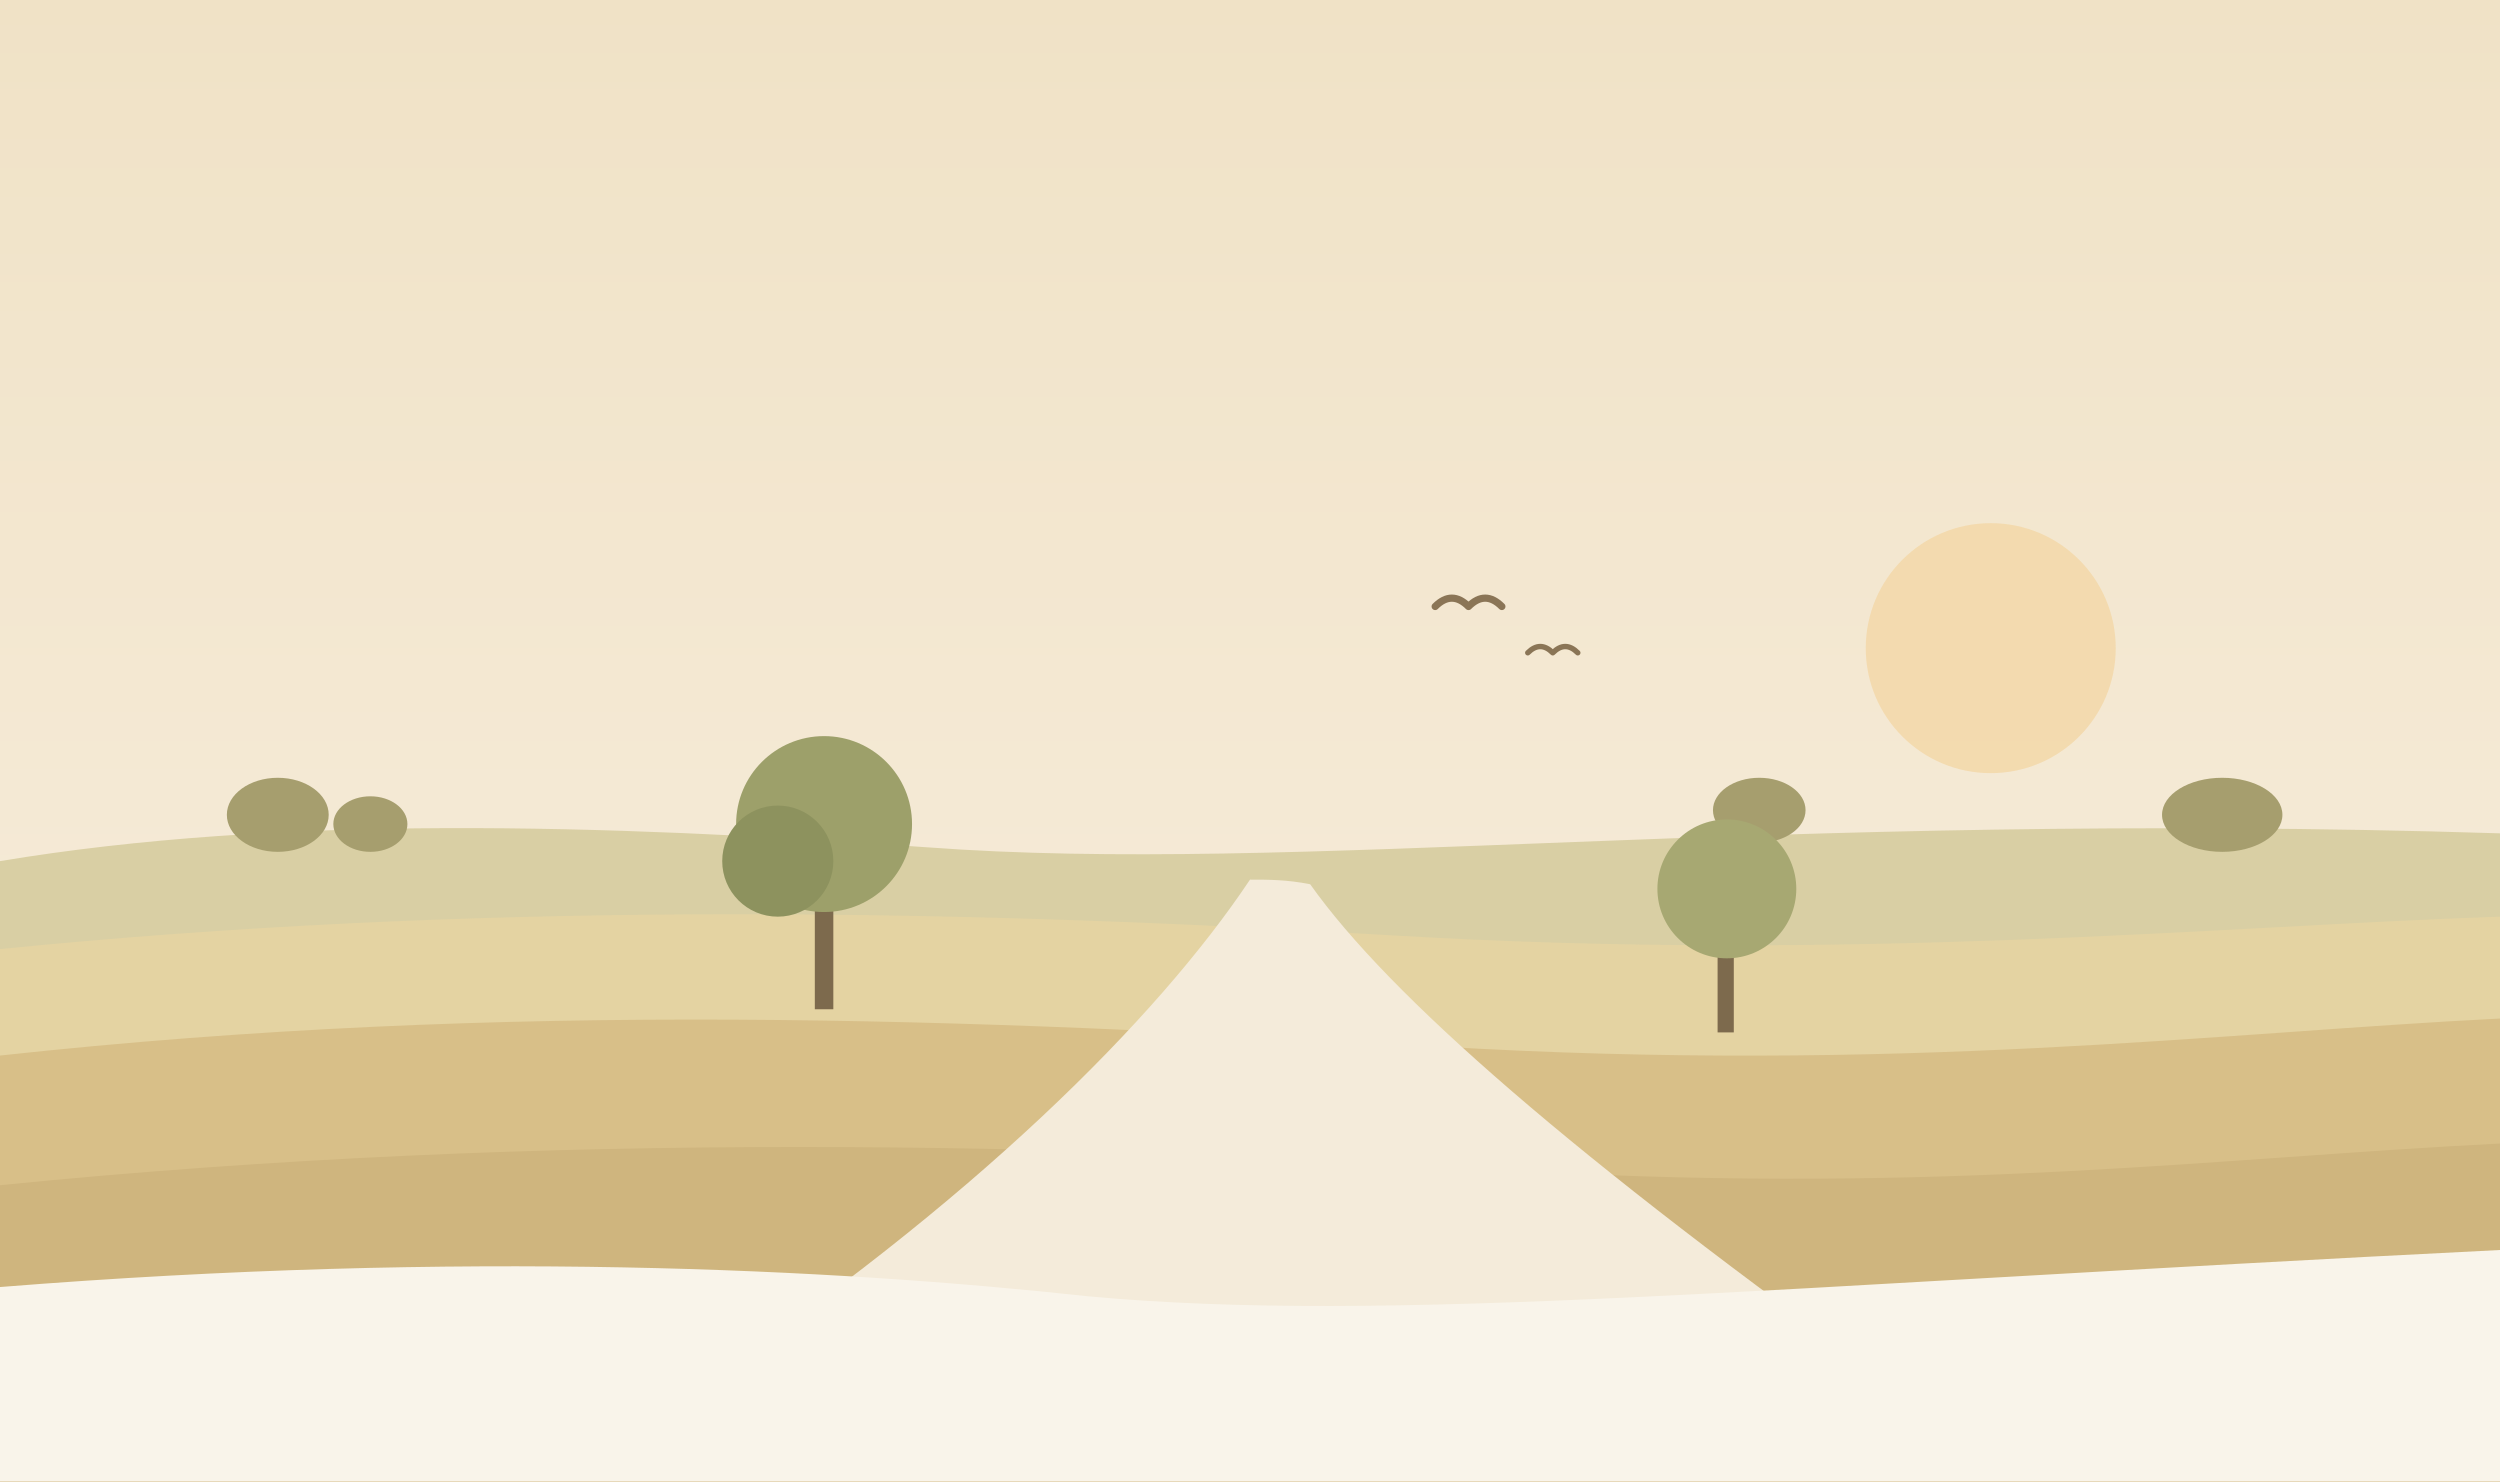
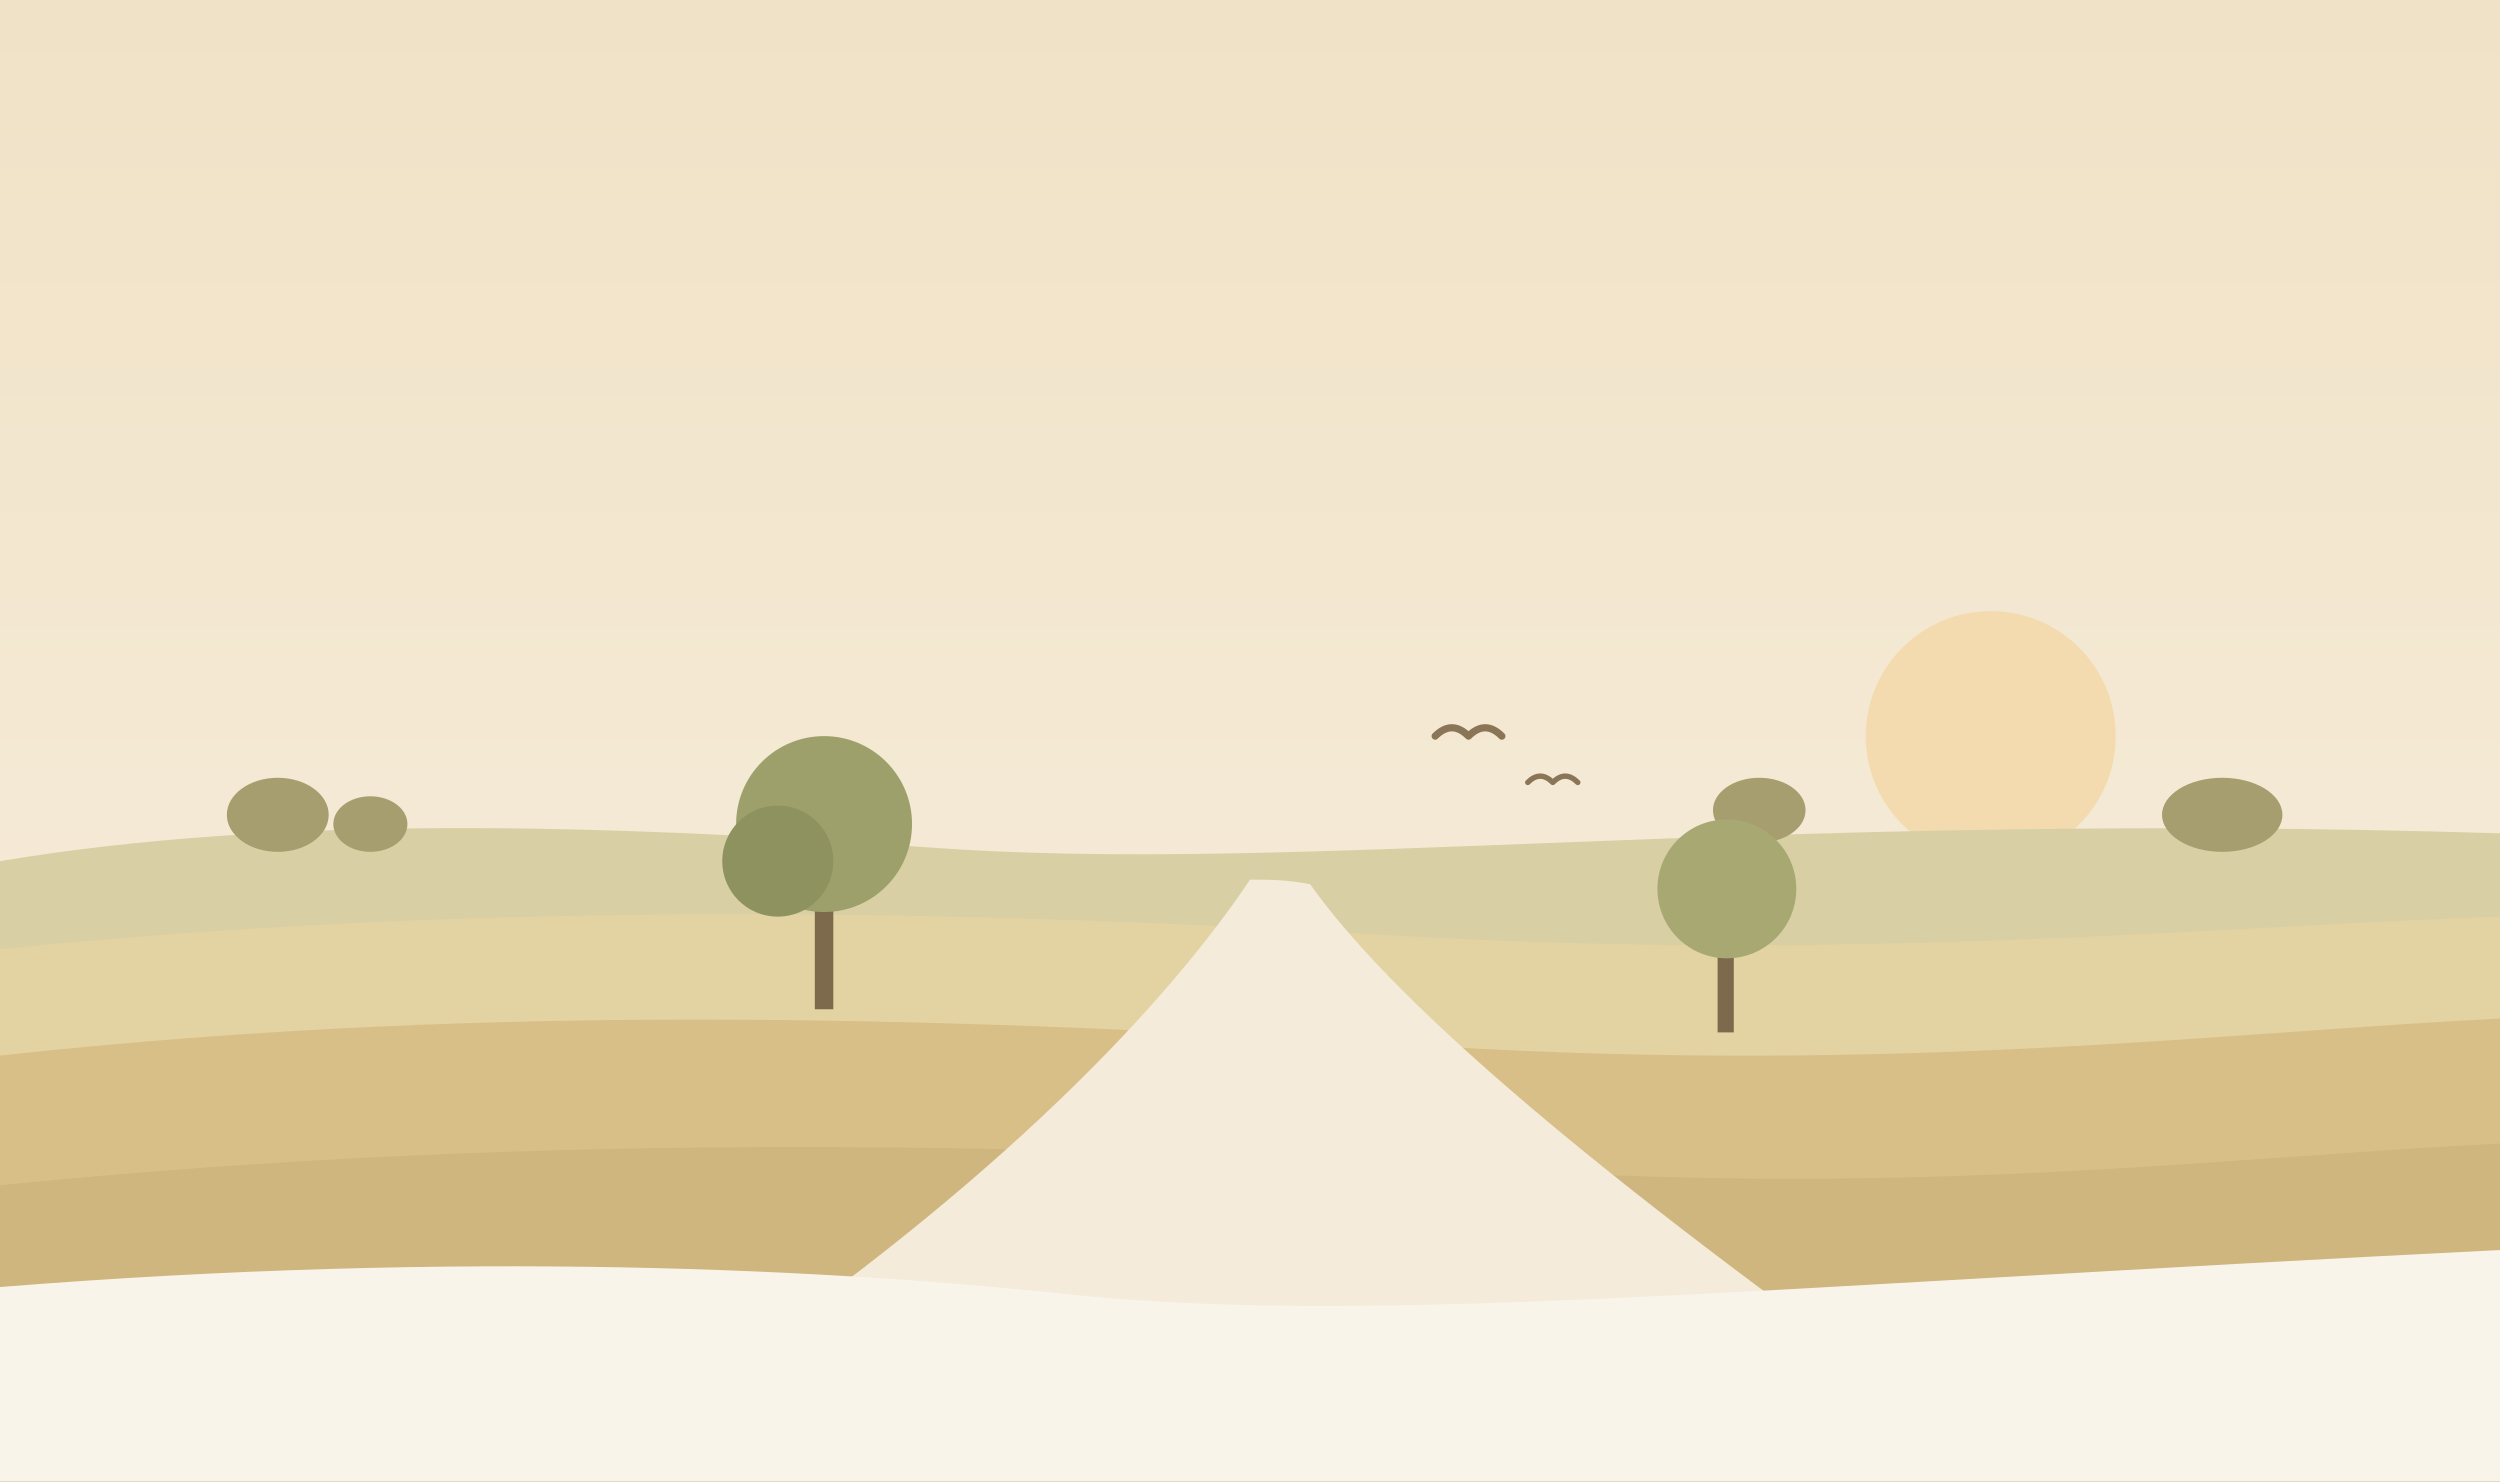
<svg xmlns="http://www.w3.org/2000/svg" viewBox="0 0 1080 640" width="1080" height="640">
  <defs>
    <linearGradient id="sky" x1="0" y1="0" x2="0" y2="1">
      <stop offset="0" stop-color="#F0E2C6" />
      <stop offset="1" stop-color="#F8EFE0" />
    </linearGradient>
  </defs>
  <rect width="1080" height="640" fill="url(#sky)" />
-   <circle cx="860" cy="280" r="54" fill="#F3D7A6" opacity=".8" />
+   <circle cx="860" cy="318" r="54" fill="#F3D7A6" opacity=".8" />
  <path d="M0 372 C 120 352 260 356 400 366 C 560 378 760 350 1080 360 L1080 640 L0 640 Z" fill="#D9CFA4" />
  <g fill="#A69E6E">
    <ellipse cx="120" cy="352" rx="22" ry="16" />
    <ellipse cx="160" cy="356" rx="16" ry="12" />
    <ellipse cx="760" cy="350" rx="20" ry="14" />
    <ellipse cx="960" cy="352" rx="26" ry="16" />
  </g>
  <path d="M0 410 C 200 390 400 392 600 404 C 800 416 960 400 1080 396 L1080 640 L0 640 Z" fill="#E4D3A2" />
  <path d="M0 456 C 220 432 420 440 620 452 C 820 464 960 446 1080 440 L1080 640 L0 640 Z" fill="#D8BF88" />
  <path d="M0 512 C 240 488 460 494 660 506 C 840 516 960 500 1080 494 L1080 640 L0 640 Z" fill="#CFB57E" />
  <path d="M540 380 C 548 380 556 380 566 382 C 600 430 680 500 820 600 L300 600 C 420 520 500 440 540 380 Z" fill="#F4EBDA" />
  <g>
    <rect x="352" y="372" width="8" height="64" fill="#7D6A4D" />
    <circle cx="356" cy="356" r="38" fill="#9DA06A" />
    <circle cx="336" cy="372" r="24" fill="#8D925E" />
    <rect x="742" y="396" width="7" height="50" fill="#7D6A4D" />
    <circle cx="746" cy="384" r="30" fill="#A7A872" />
  </g>
-   <path d="M620 262 q7.2 -7.2 14.4 0 q7.2 -7.2 14.4 0" fill="none" stroke="#8A7556" stroke-width="3.12" stroke-linecap="round" stroke-linejoin="round" />
-   <path d="M660 282 q5.4 -5.4 10.8 0 q5.4 -5.4 10.8 0" fill="none" stroke="#8A7556" stroke-width="2.34" stroke-linecap="round" stroke-linejoin="round" />
+   <path d="M620 318 q7.2 -7.2 14.4 0 q7.2 -7.2 14.4 0" fill="none" stroke="#8A7556" stroke-width="3.12" stroke-linecap="round" stroke-linejoin="round" />
+   <path d="M660 338 q5.4 -5.4 10.8 0 q5.4 -5.4 10.8 0" fill="none" stroke="#8A7556" stroke-width="2.34" stroke-linecap="round" stroke-linejoin="round" />
  <path d="M0 556 C 200 540 360 548 470 560 C 600 572 760 556 1080 540 L1080 640 L0 640 Z" fill="#F9F4EA" />
</svg>
